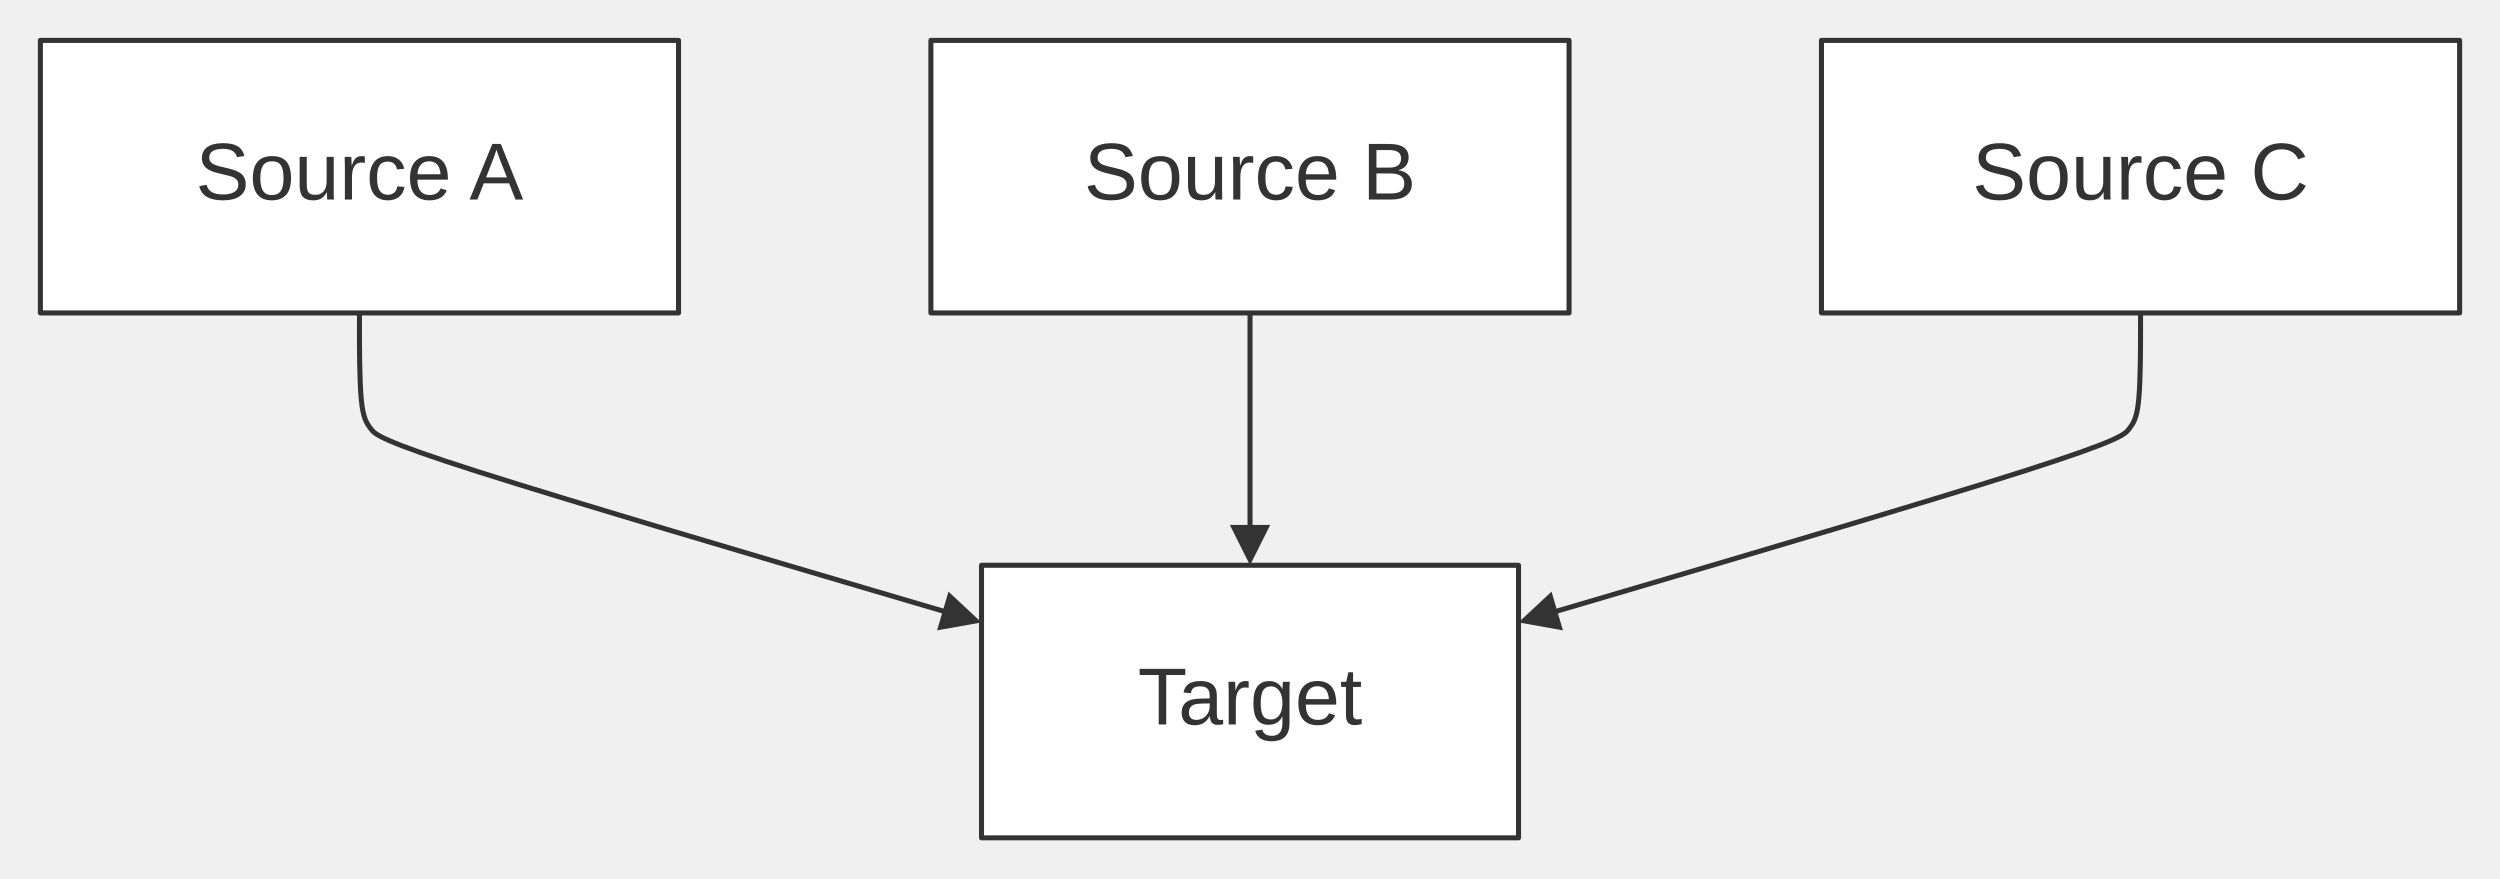
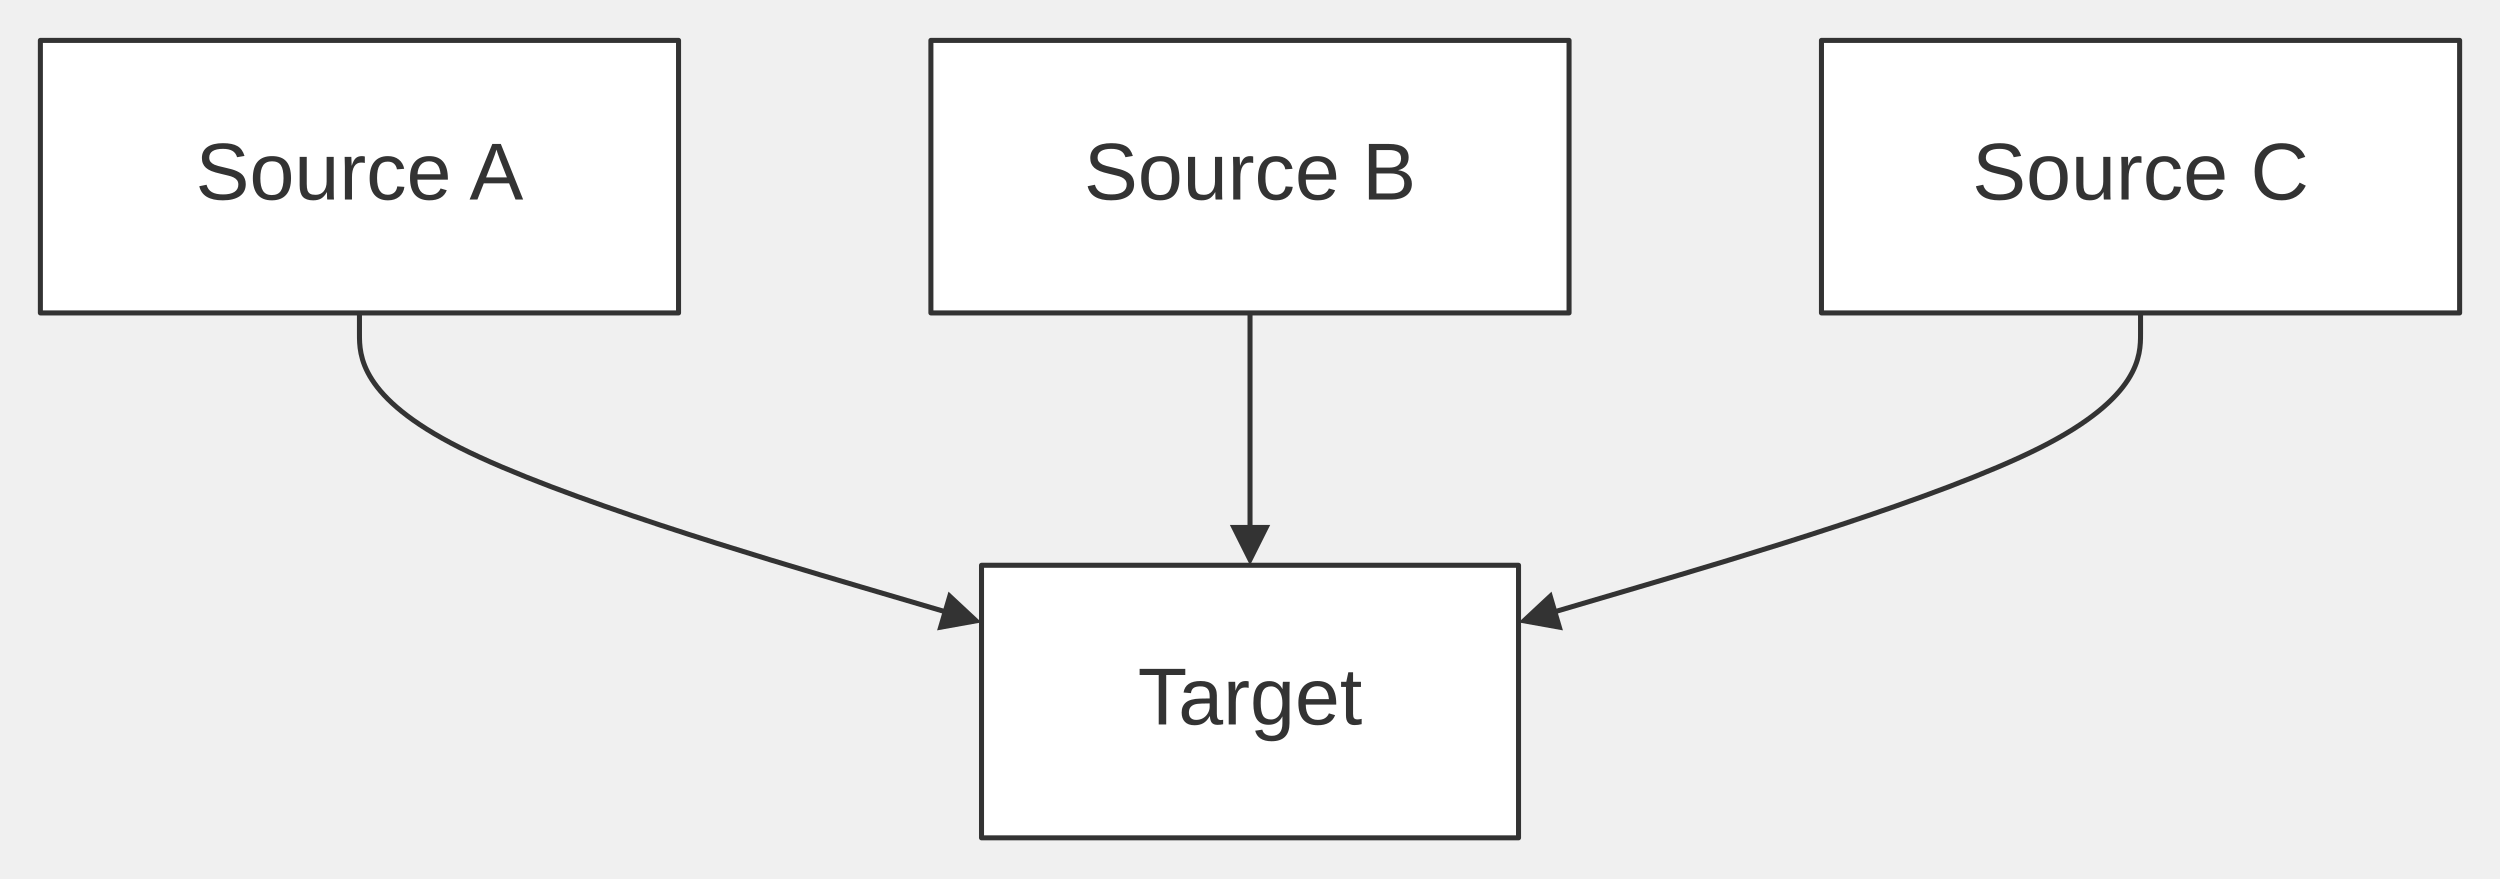
<svg xmlns="http://www.w3.org/2000/svg" width="100%" viewBox="0 0 495.33 174.00" style="max-width: 495.33px; background-color: transparent;" font-family="&quot;trebuchet ms&quot;, verdana, arial, sans-serif" font-size="16.00">
  <defs>
    <marker id="arrowhead" viewBox="0 0 10.00 10.00" refX="5.00" refY="5.00" markerWidth="8.00" markerHeight="8.00" orient="auto-start-reverse" markerUnits="userSpaceOnUse">
      <path d="M 0 0 L 10.00 5.00 L 0 10.00 z" fill="#333" />
    </marker>
    <marker id="crosshead" viewBox="0 0 11.00 11.00" refX="12.00" refY="5.20" markerWidth="11.00" markerHeight="11.00" orient="auto-start-reverse" markerUnits="userSpaceOnUse">
      <path d="M 1,1 l 9,9 M 10,1 l -9,9" stroke="#333" stroke-width="2" />
    </marker>
    <marker id="circlehead" viewBox="0 0 10.00 10.00" refX="11.00" refY="5.00" markerWidth="11.00" markerHeight="11.00" orient="auto-start-reverse" markerUnits="userSpaceOnUse">
      <circle cx="5" cy="5" r="5" stroke="#333" stroke-width="1" fill="#333" />
    </marker>
  </defs>
  <g transform="translate(0.00,0.00)">
    <g class="edgePaths">
-       <path d="M71.22,62.00 L71.22,65.33 C71.22,68.67 71.22,75.33 71.58,79.14 C71.95,82.94 72.67,83.89 73.47,84.95 C74.27,86.02 75.14,87.22 94.68,93.45 C114.22,99.67 152.43,110.93 171.53,116.56 L190.63,122.19" stroke="#333" stroke-width="1.00" fill="none" stroke-linecap="round" stroke-linejoin="round" marker-end="url(#arrowhead)" />
+       <path d="M71.22,62.00 L71.22,66.17 C71.22,70.33 71.22,78.67 91.12,88.70 C111.03,98.73 150.83,110.46 170.73,116.33 L190.63,122.19" stroke="#333" stroke-width="1.00" fill="none" stroke-linecap="round" stroke-linejoin="round" marker-end="url(#arrowhead)" />
      <path d="M247.67,62.00 L247.67,66.17 C247.67,70.33 247.67,78.67 247.67,86.33 C247.67,94.00 247.67,101.00 247.67,104.50 L247.67,108.00" stroke="#333" stroke-width="1.00" fill="none" stroke-linecap="round" stroke-linejoin="round" marker-end="url(#arrowhead)" />
-       <path d="M424.11,62.00 L424.11,65.33 C424.11,68.67 424.11,75.33 423.75,79.14 C423.39,82.94 422.66,83.89 421.86,84.95 C421.07,86.02 420.19,87.22 400.65,93.45 C381.11,99.67 342.91,110.93 323.81,116.56 L304.70,122.19" stroke="#333" stroke-width="1.00" fill="none" stroke-linecap="round" stroke-linejoin="round" marker-end="url(#arrowhead)" />
+       <path d="M424.11,62.00 L424.11,66.17 C424.11,70.33 424.11,78.67 404.21,88.70 C384.31,98.73 344.51,110.46 324.61,116.33 L304.70,122.19" stroke="#333" stroke-width="1.00" fill="none" stroke-linecap="round" stroke-linejoin="round" marker-end="url(#arrowhead)" />
    </g>
    <g class="edgeLabels">
    </g>
    <g class="nodes">
      <rect x="8.00" y="8.00" width="126.44" height="54.00" fill="white" stroke="#333" stroke-width="1.00" stroke-linejoin="round" />
      <text x="71.22" y="35.00" text-anchor="middle" dominant-baseline="middle" fill="#333">Source A</text>
      <rect x="184.44" y="8.00" width="126.44" height="54.00" fill="white" stroke="#333" stroke-width="1.00" stroke-linejoin="round" />
      <text x="247.67" y="35.00" text-anchor="middle" dominant-baseline="middle" fill="#333">Source B</text>
      <rect x="360.89" y="8.00" width="126.44" height="54.00" fill="white" stroke="#333" stroke-width="1.00" stroke-linejoin="round" />
      <text x="424.11" y="35.00" text-anchor="middle" dominant-baseline="middle" fill="#333">Source C</text>
      <rect x="194.47" y="112.00" width="106.40" height="54.00" fill="white" stroke="#333" stroke-width="1.00" stroke-linejoin="round" />
      <text x="247.67" y="139.00" text-anchor="middle" dominant-baseline="middle" fill="#333">Target</text>
    </g>
  </g>
</svg>
